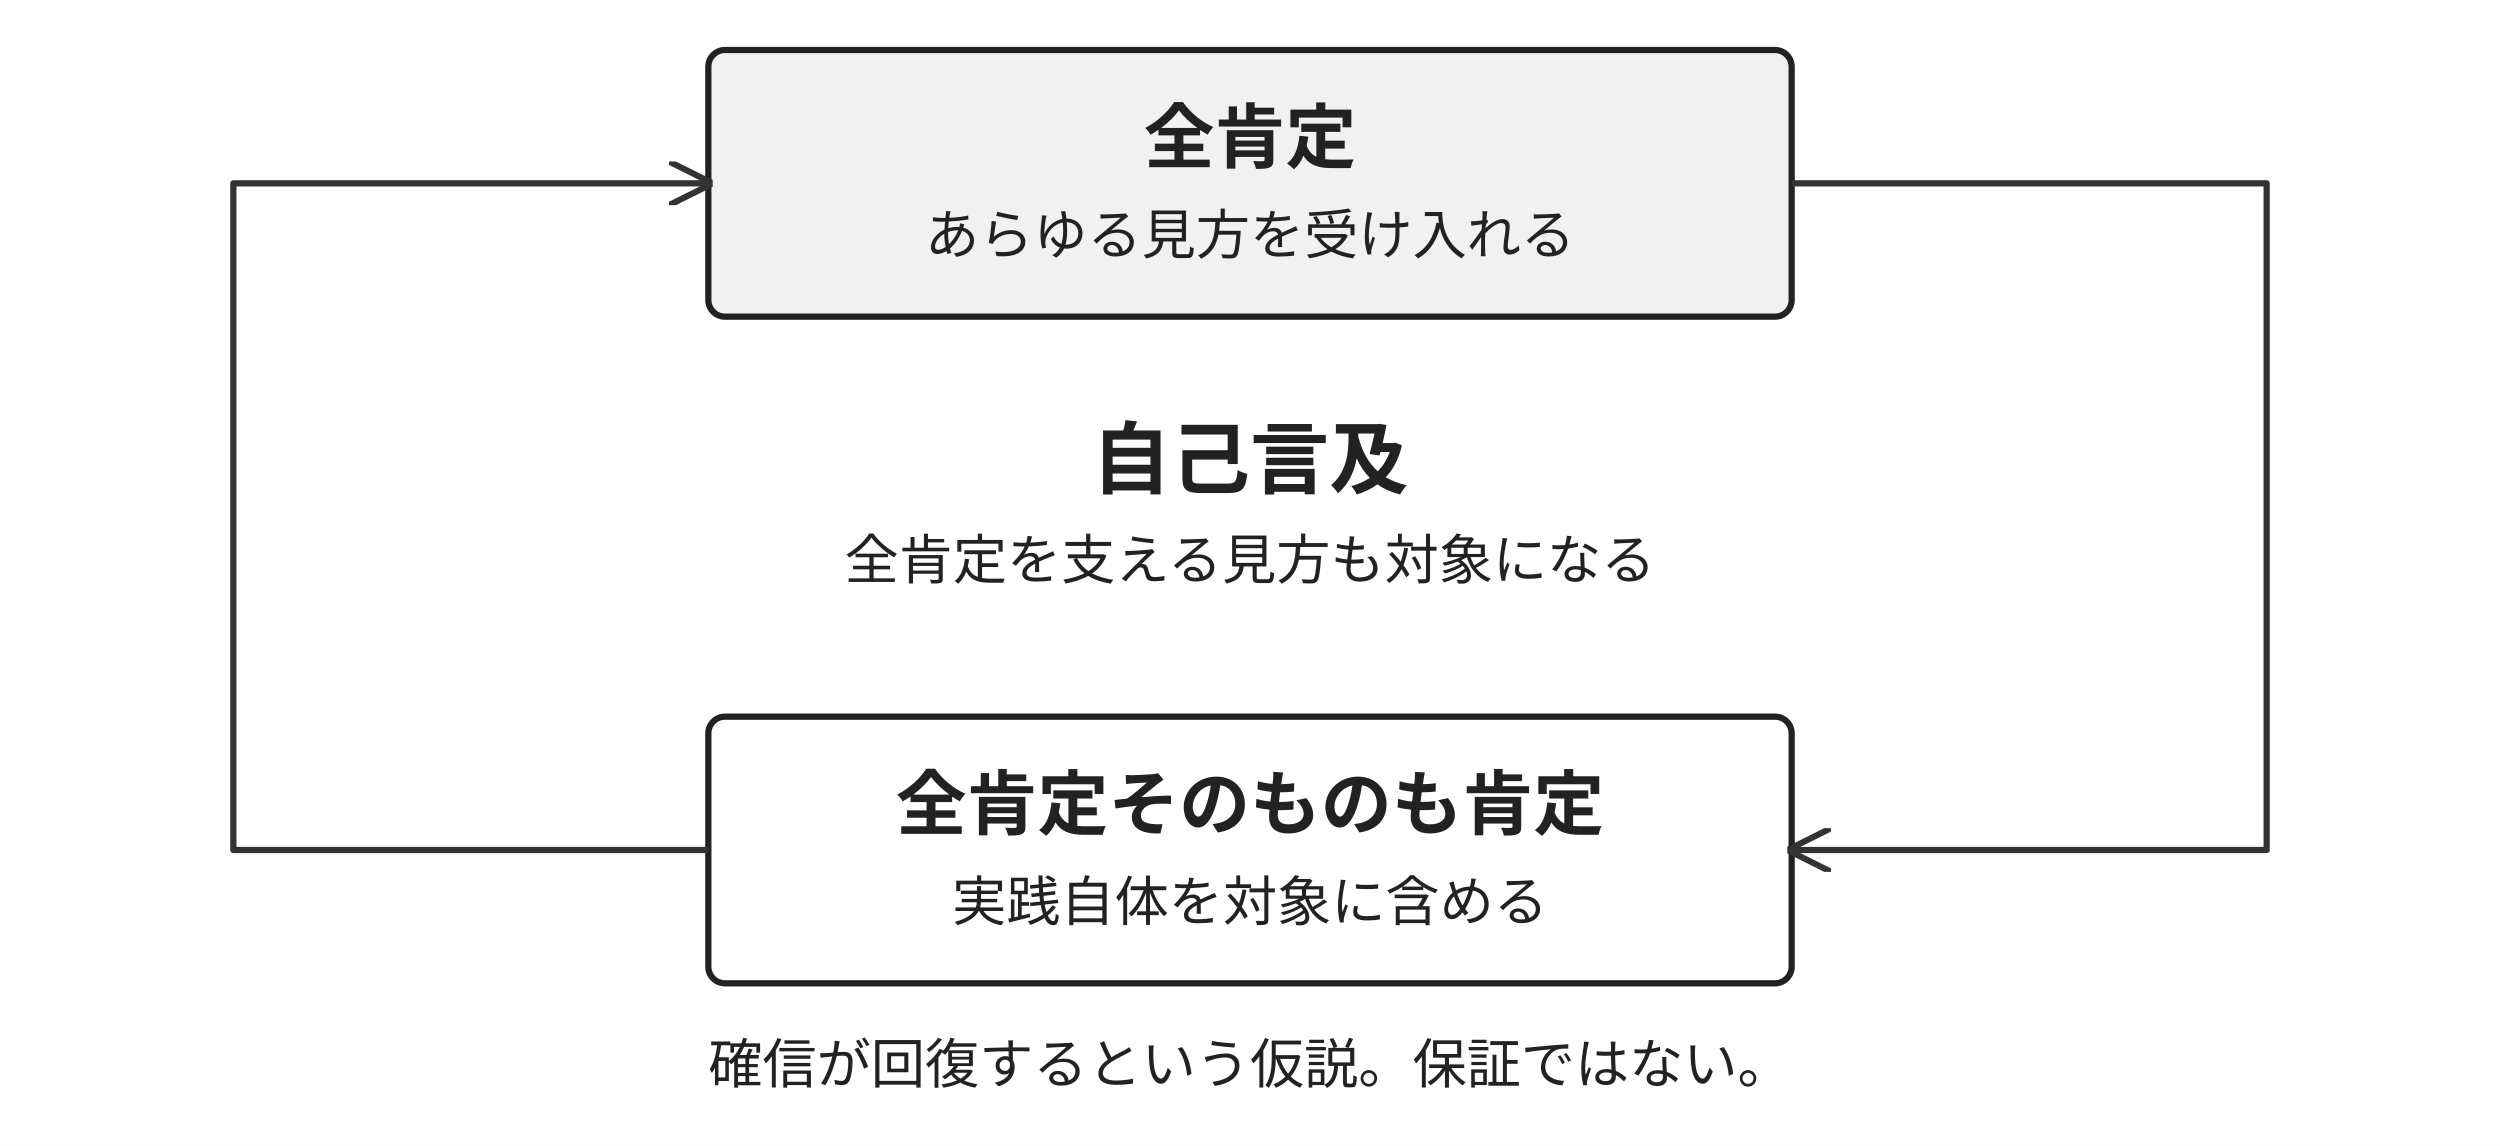
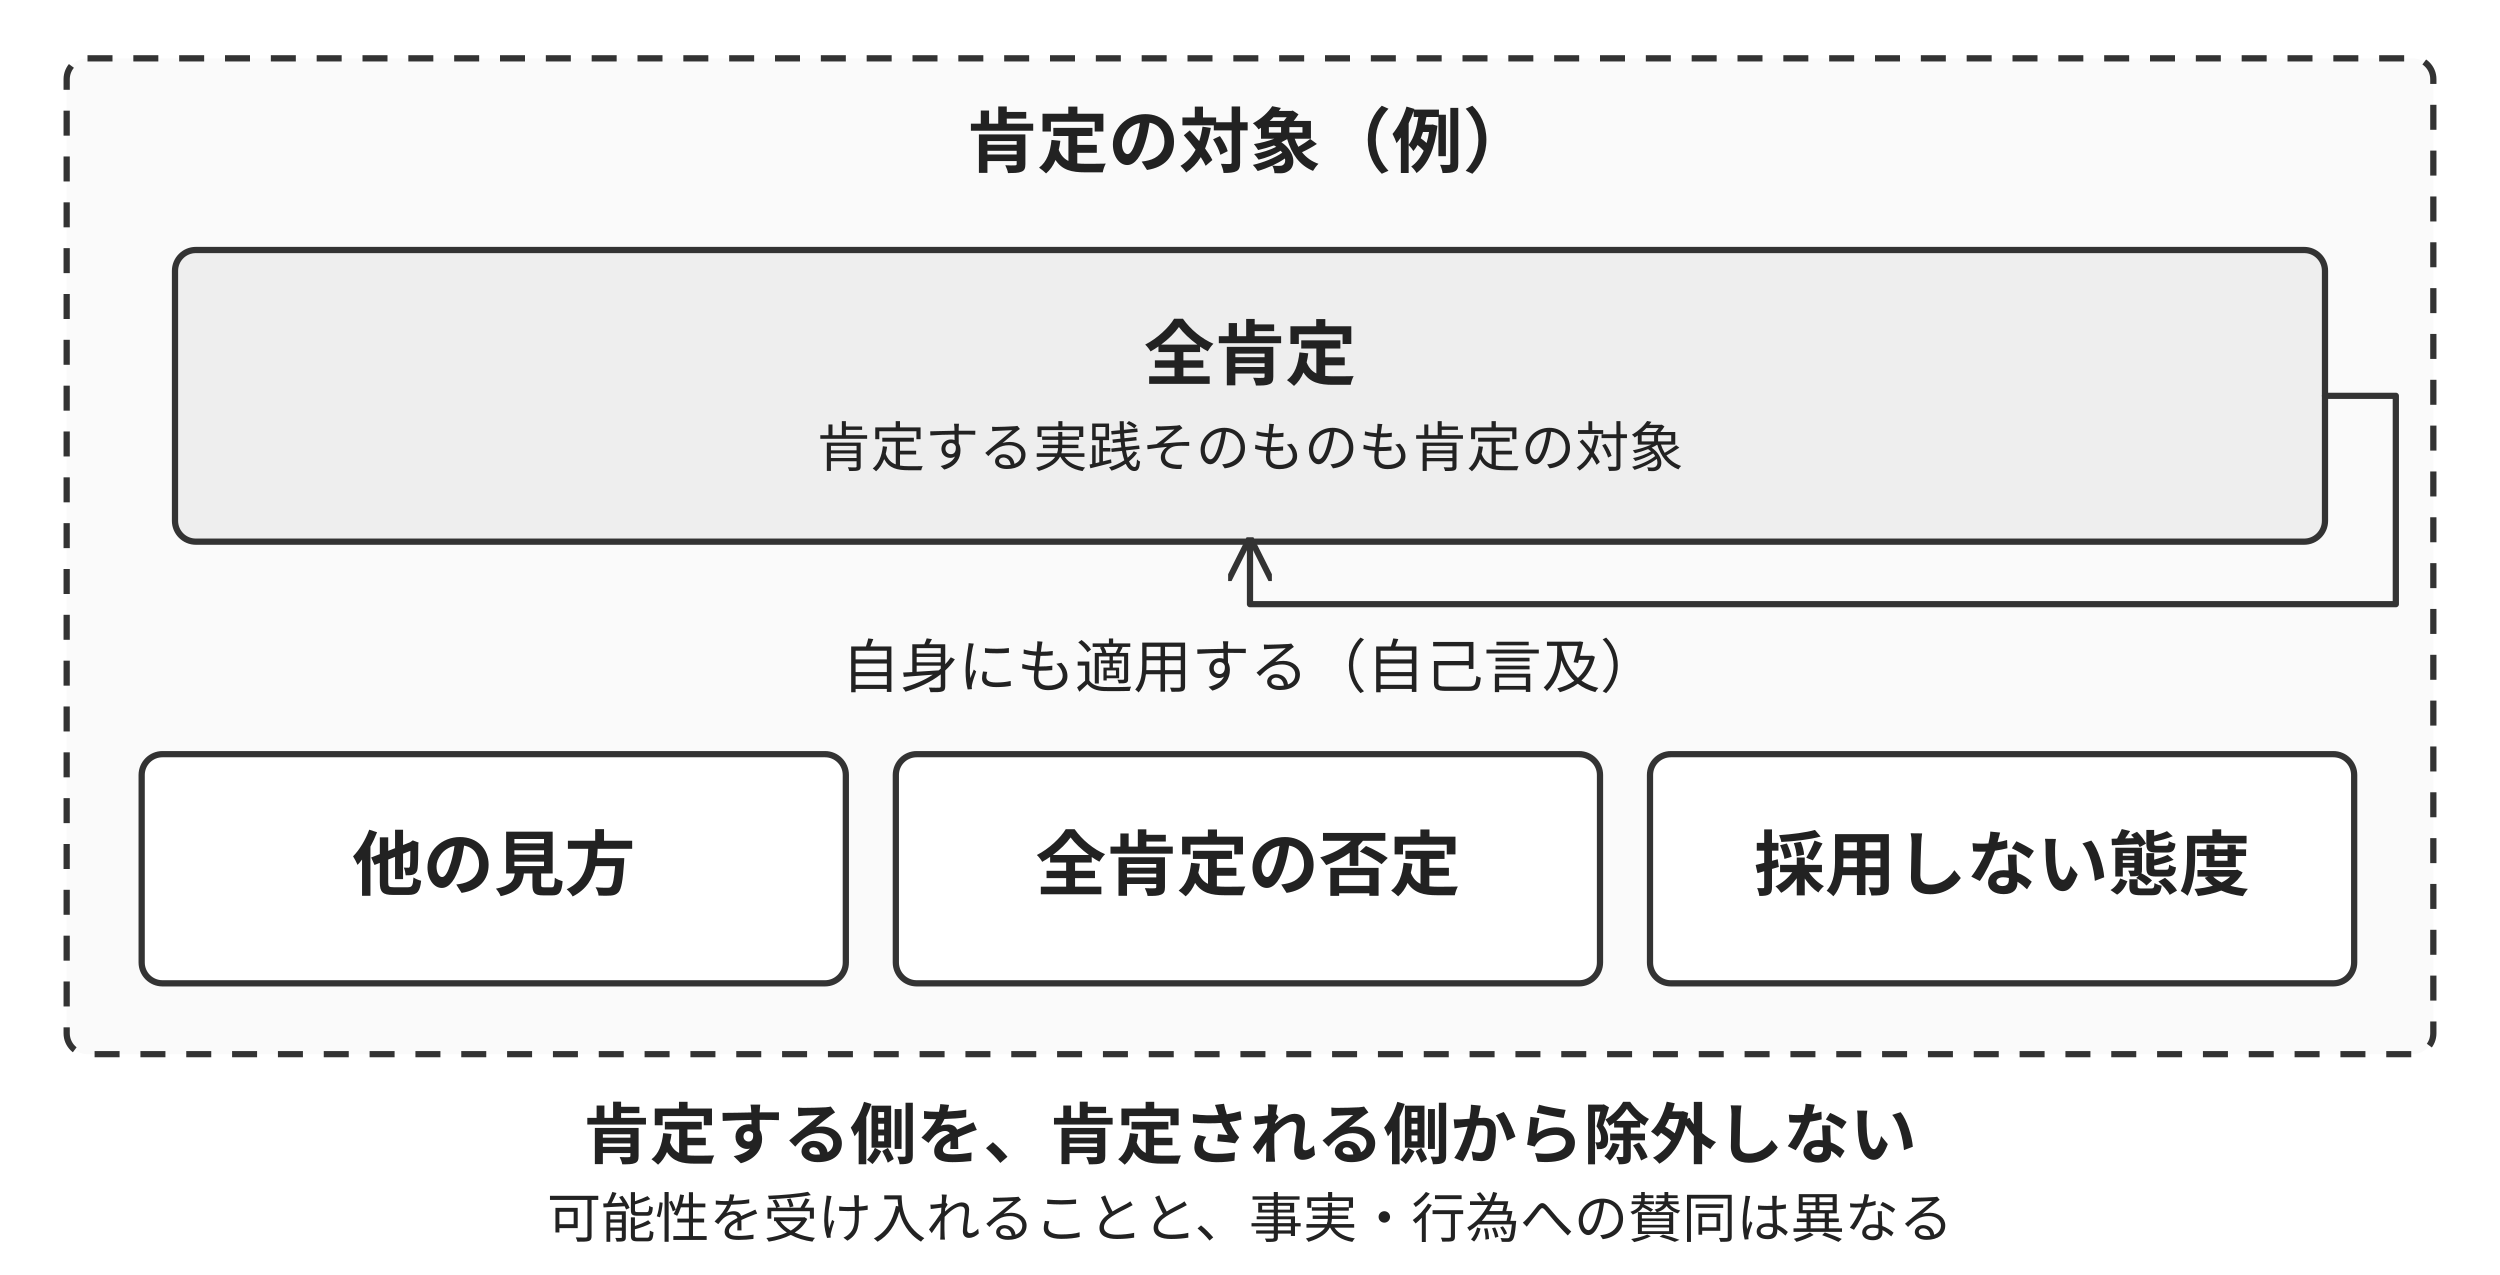
- <svg xmlns="http://www.w3.org/2000/svg" viewBox="0 0 600 275" role="img" aria-label="全肯定の自己言及的な構造">
+ <svg xmlns="http://www.w3.org/2000/svg" viewBox="0 0 600 306" role="img" aria-label="全肯定と非全肯定を含む自己包括">
  <defs>
-     <marker id="arrow" viewBox="0 0 10 10" refX="9" refY="5" markerWidth="7" markerHeight="7" orient="auto-start-reverse">
+     <marker id="arrow" viewBox="0 0 10 10" refX="9" refY="5" markerWidth="7" markerHeight="7" orient="auto">
      <path d="M0 0 L10 5 L0 10" fill="none" stroke="#333" stroke-width="1.4" />
    </marker>
  </defs>
  <style>text{font-family:system-ui,"Noto Sans JP","Hiragino Sans","Yu Gothic",Meiryo,sans-serif;fill:#222}</style>
-   <rect width="600" height="275" fill="#fff" />
-   <rect x="170" y="12" width="260" height="64" rx="4" fill="#f1f1f1" stroke="#222" stroke-width="1.5" />
-   <text x="300" y="39" font-size="17" font-weight="650" text-anchor="middle">全肯定</text>
-   <text x="300" y="61" font-size="13" font-weight="400" text-anchor="middle">あらゆる見方を受け入れる</text>
-   <rect x="170" y="172" width="260" height="64" rx="4" fill="#fff" stroke="#222" stroke-width="1.5" />
-   <text x="300" y="199" font-size="17" font-weight="650" text-anchor="middle">全肯定そのものも肯定</text>
-   <text x="300" y="221" font-size="13" font-weight="400" text-anchor="middle">実践自体を対象に含める</text>
-   <path d="M430 44 H544 V204 H430" fill="none" stroke="#333" stroke-width="1.5" stroke-linejoin="round" marker-end="url(#arrow)" />
-   <path d="M170 204 H56 V44 H170" fill="none" stroke="#333" stroke-width="1.5" stroke-linejoin="round" marker-end="url(#arrow)" />
-   <text x="300" y="117" font-size="19" font-weight="650" text-anchor="middle">自己言及</text>
-   <text x="300" y="139" font-size="13" font-weight="400" text-anchor="middle">全肯定を支える見方も対象になる</text>
-   <text x="300" y="260" font-size="13" font-weight="400" text-anchor="middle">確信が回復するという仮説。保証ではない。</text>
+   <rect width="600" height="306" fill="#fff" />
+   <rect x="16" y="14" width="568" height="239" rx="5" fill="#fafafa" stroke="#333" stroke-width="1.5" stroke-dasharray="6 5" />
+   <text x="300" y="40" text-anchor="middle" font-size="17" font-weight="650">肯定の対象（例）</text>
+   <rect x="42" y="60" width="516" height="70" rx="5" fill="#eee" stroke="#333" stroke-width="1.5" />
+   <text x="300" y="91" text-anchor="middle" font-size="17" font-weight="650">全肯定</text>
+   <text x="300" y="112" text-anchor="middle" font-size="13" font-weight="400">肯定する実践そのものも肯定の対象</text>
+   <path d="M558 95 H575 V145 H300 V130" fill="none" stroke="#333" stroke-width="1.5" stroke-linejoin="round" stroke-linecap="round" marker-end="url(#arrow)" />
+   <text x="300" y="165" text-anchor="middle" font-size="14" font-weight="400">自身にも適用する（自己言及）</text>
+   <rect x="34" y="181" width="169" height="55" rx="5" fill="#fff" stroke="#333" stroke-width="1.5" />
+   <text x="118.5" y="213.5" text-anchor="middle" font-size="17" font-weight="650">他の見方</text>
+   <rect x="215" y="181" width="169" height="55" rx="5" fill="#fff" stroke="#333" stroke-width="1.5" />
+   <text x="299.5" y="213.5" text-anchor="middle" font-size="17" font-weight="650">全肯定の否定</text>
+   <rect x="396" y="181" width="169" height="55" rx="5" fill="#fff" stroke="#333" stroke-width="1.5" />
+   <text x="480.5" y="213.5" text-anchor="middle" font-size="17" font-weight="650">採用しない態度</text>
+   <text x="300" y="278" text-anchor="middle" font-size="16" font-weight="650">肯定する側を、肯定される側から除外しない</text>
+   <text x="300" y="297" text-anchor="middle" font-size="13" font-weight="400">可能性を受け入れることと、事実・行為への賛同は異なる</text>
</svg>
